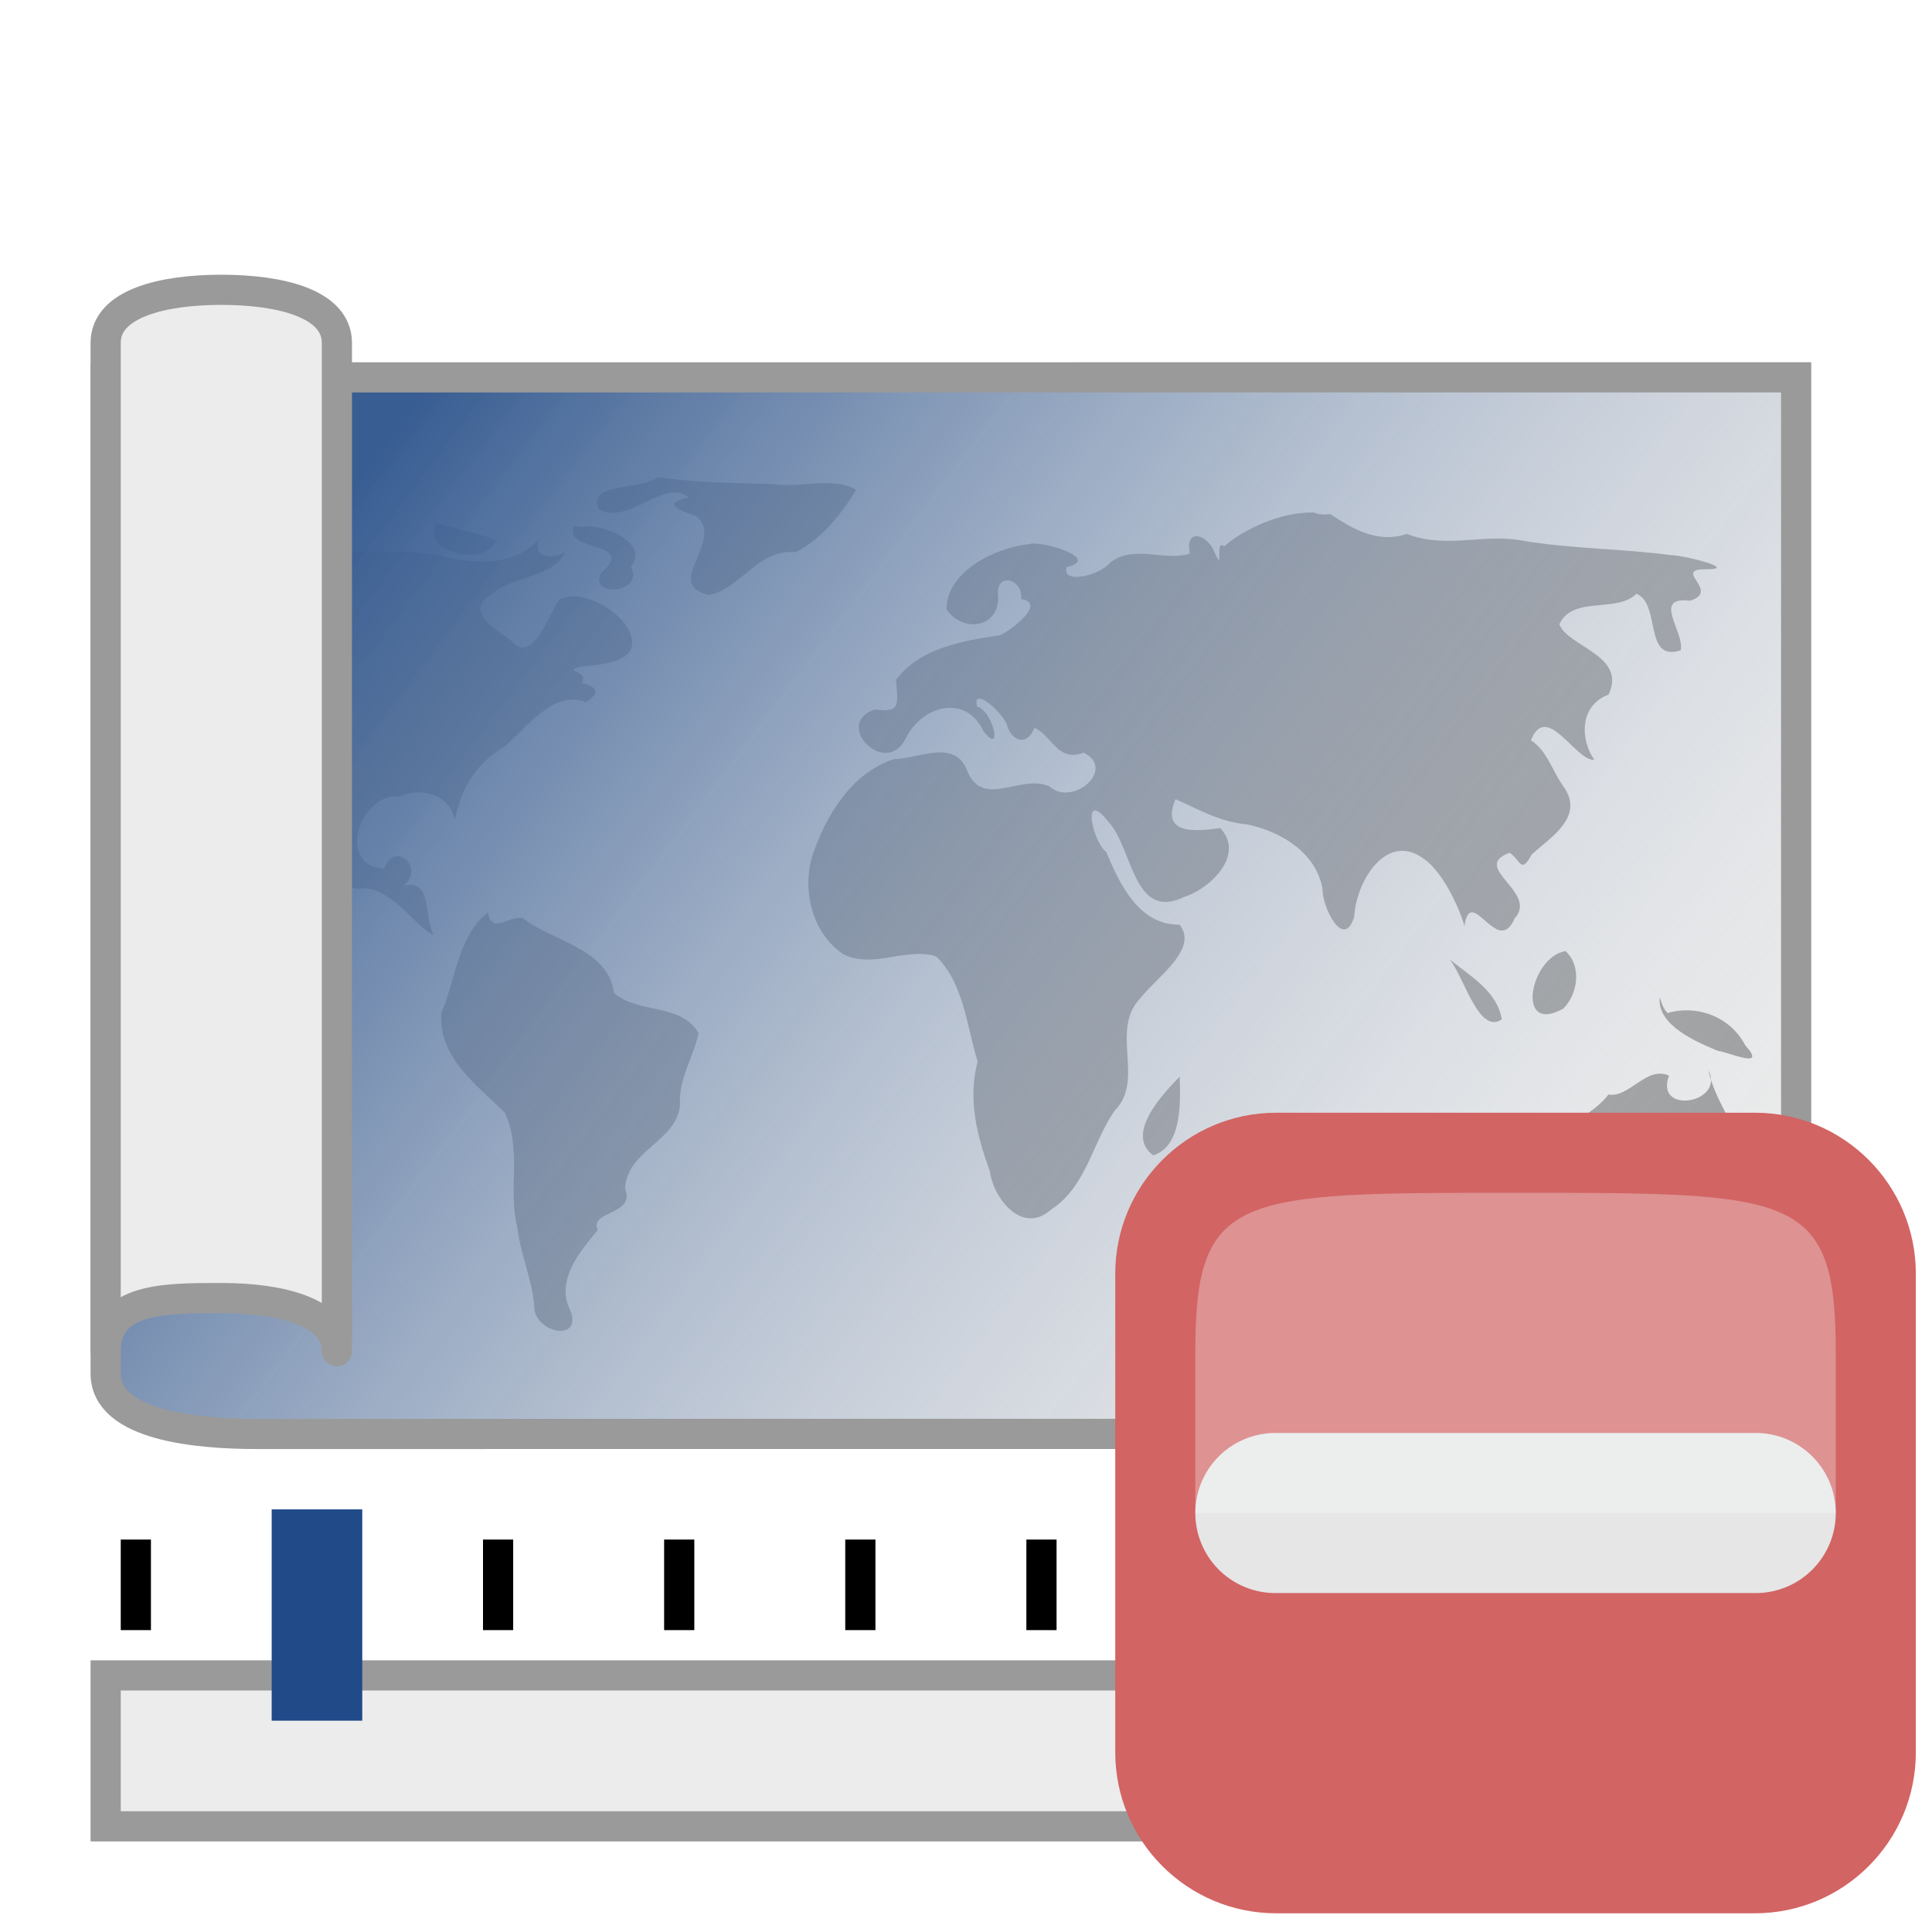
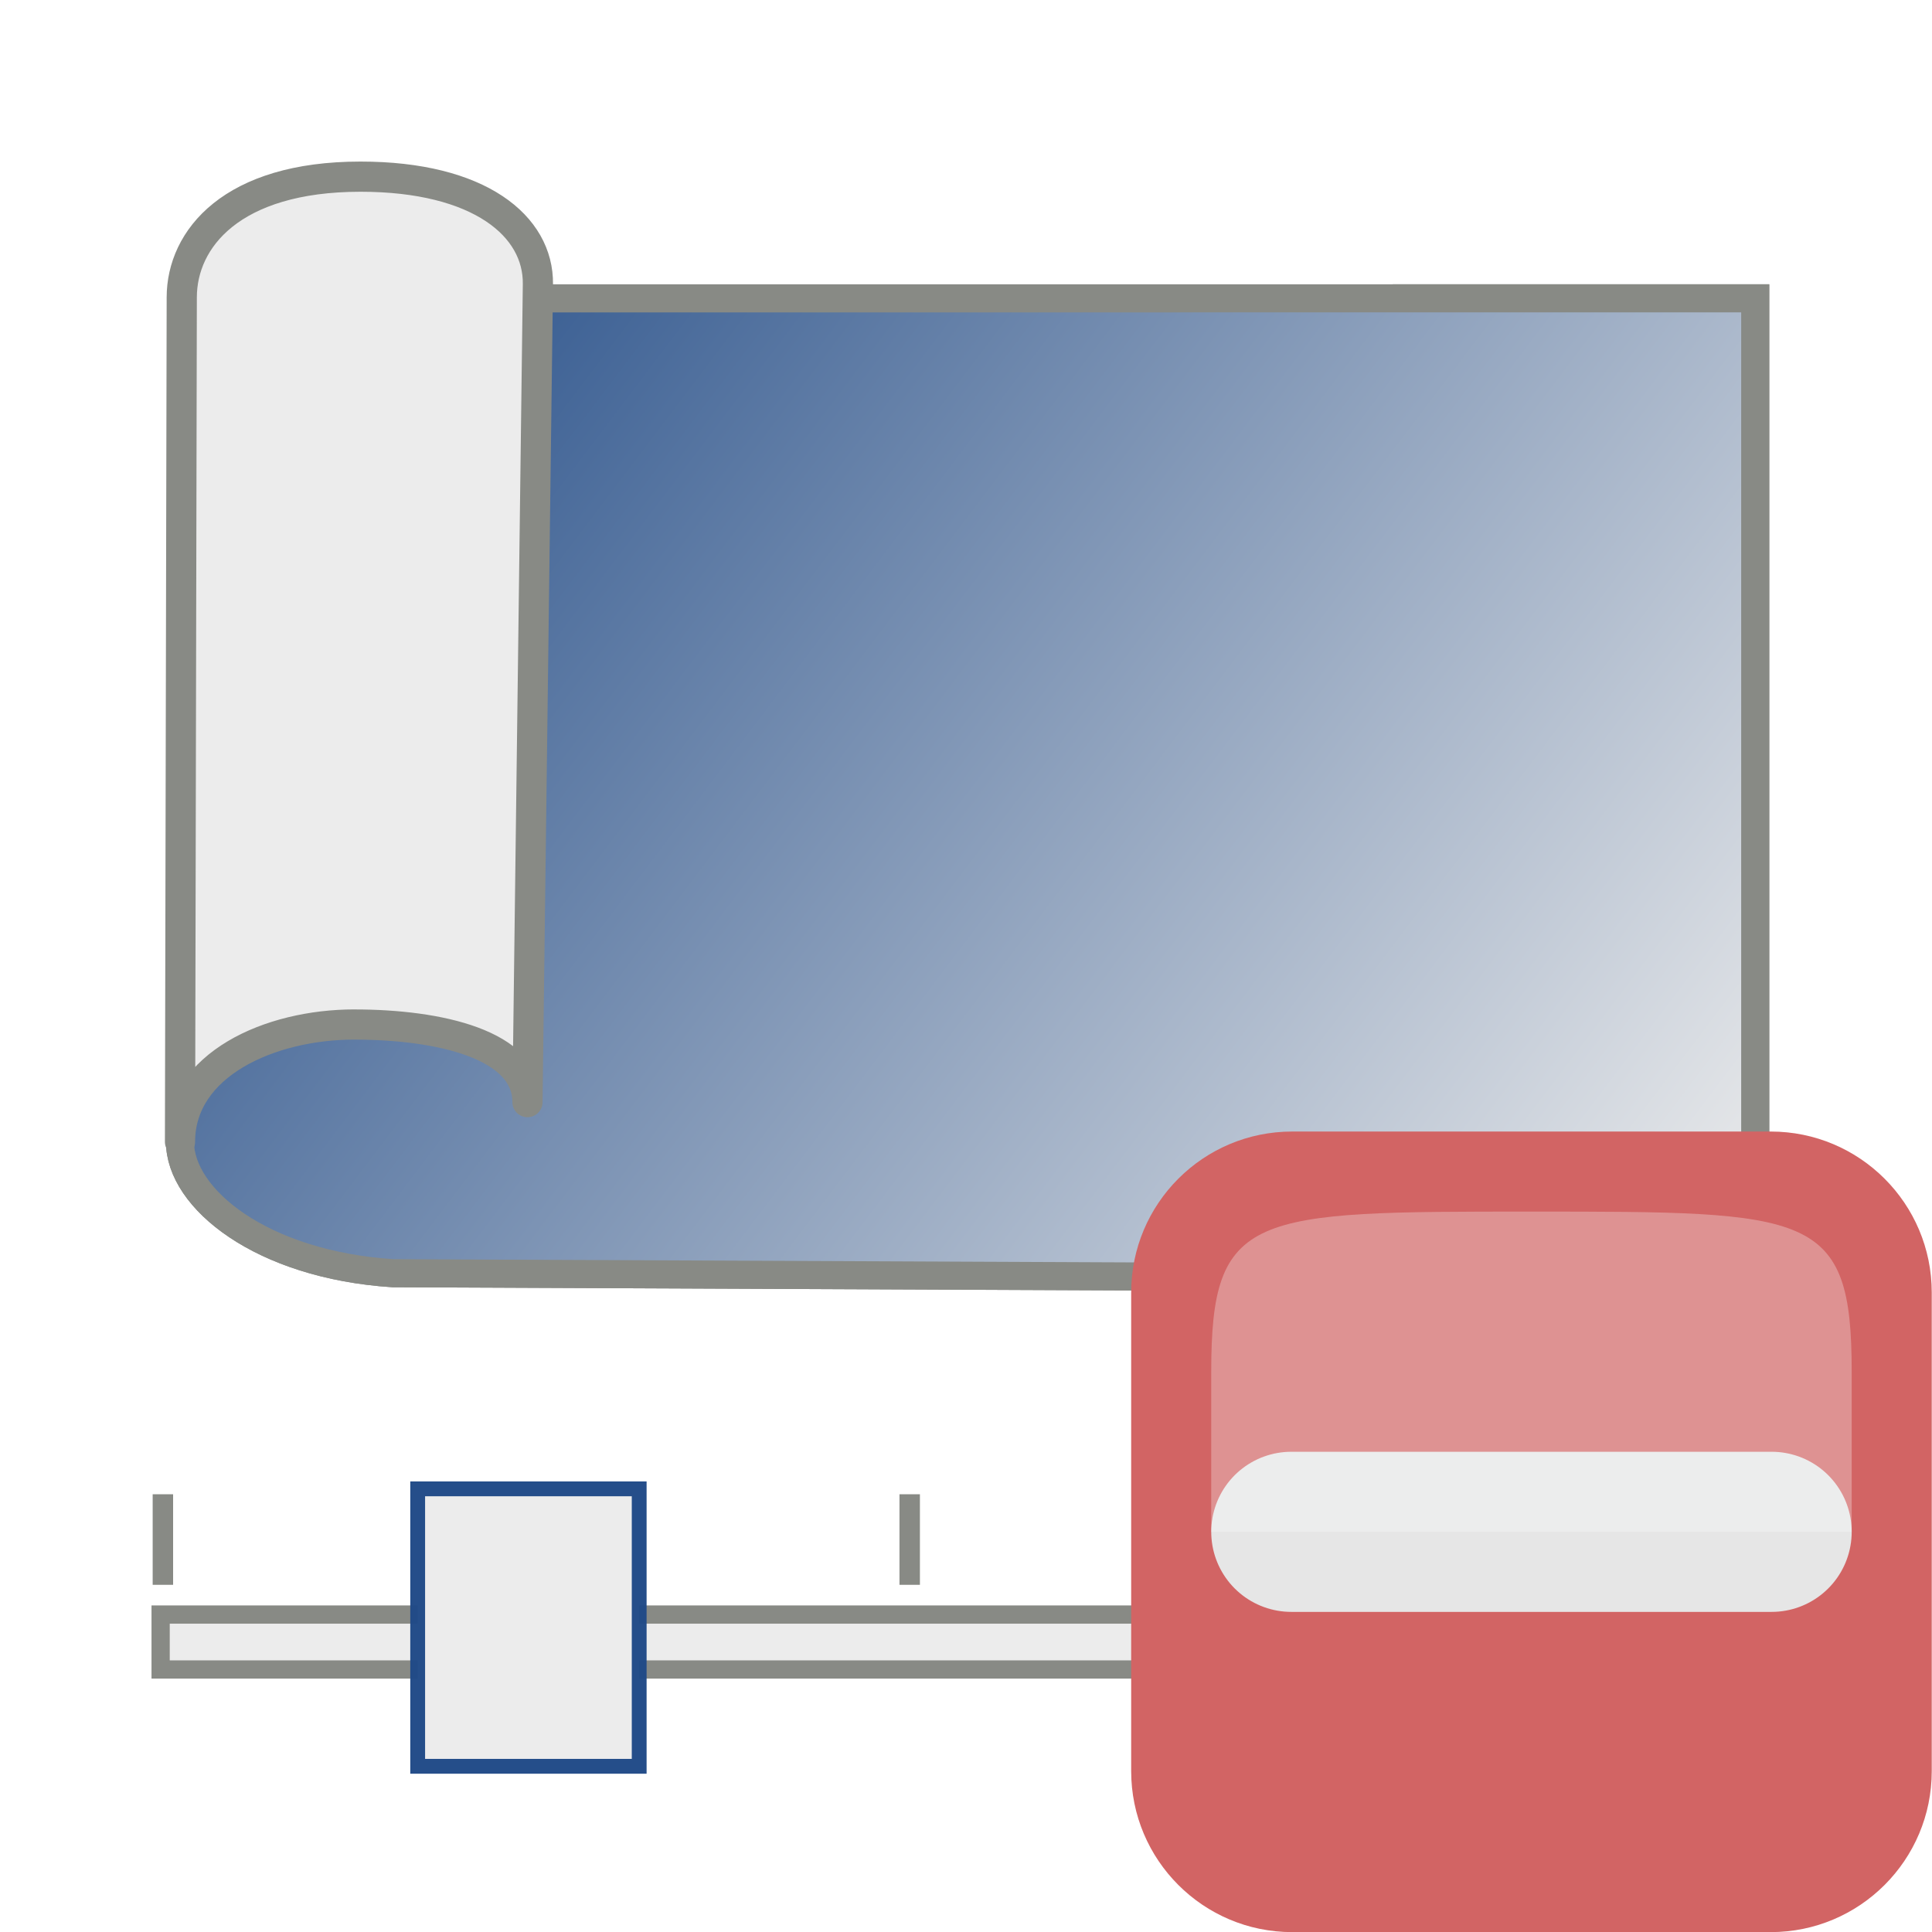
- <svg xmlns="http://www.w3.org/2000/svg" width="64" height="64" version="1.1" id="svg23">
+ <svg xmlns="http://www.w3.org/2000/svg" width="64" height="64" viewBox="0 0 64 64" version="1.1" id="svg28">
  <defs id="defs7">
    <linearGradient id="a" x1="14" x2="59" y1="13" y2="47" gradientUnits="userSpaceOnUse">
      <stop stop-color="#385d92" offset="0" id="stop2" />
      <stop stop-color="#ececec" stop-opacity="0" offset="1" id="stop4" />
    </linearGradient>
+     <linearGradient id="a-9" x1="14" x2="59" y1="13" y2="47" gradientUnits="userSpaceOnUse" gradientTransform="matrix(0.9307346,0,0,0.9283293,2.765358,-1.720928)">
+       <stop stop-color="#385d92" offset="0" id="stop2-7" />
+       <stop stop-color="#ececec" stop-opacity="0" offset="1" id="stop4-2" style="stop-color:#ececec;stop-opacity:1" />
+     </linearGradient>
  </defs>
-   <path d="M59.5 12.5v35l-51 .001c-1.91 0-5-.254-5-2v-33z" fill="#ececec" id="path9" />
-   <path d="M21.8 15.8c-.511.438-2.41.179-1.96 1.07.997.553 2.13-1.05 2.97-.398-.92.233-.287.426.27.639.944.81-1.16 2.26.411 2.6 1.1-.245 1.59-1.53 2.87-1.42.833-.419 1.54-1.28 2-2.07-.785-.448-1.87-.043-2.78-.185-1.26-.041-2.53-.042-3.78-.23zm21.7 1.18c-1.1-.034-2.37.597-2.95 1.12-.328-.261.015.958-.321.185-.235-.592-.989-.816-.812.052-.82.276-1.84-.316-2.64.298-.339.435-1.63.733-1.44.153 1.17-.278-.798-.885-1.24-.766-1.12.116-2.75.908-2.74 2.16.541.826 1.82.606 1.7-.519-.025-.75.875-.436.763.181.891.122-.368 1.07-.707 1.2-1.26.19-2.63.425-3.43 1.47.044.746.201 1.12-.693.988-1.43.451.347 2.31 1.02.95.522-1.07 1.98-1.49 2.57-.23.642.843.336-.655-.216-.82-.179-.74.973.303 1.01.681.241.593.717.53.891.025.576.249.778 1.16 1.63.824 1.1.542-.355 1.81-1.13 1.12-.937-.43-2.18.739-2.71-.481-.402-1.13-1.58-.44-2.44-.425-1.42.464-2.26 1.88-2.71 3.22-.344 1.15.013 2.57 1.04 3.25.984.482 2.07-.246 3.06.064.92.866 1.02 2.34 1.38 3.48-.332 1.27-.017 2.47.405 3.64.13.943 1.1 2.12 2.04 1.26 1.15-.745 1.36-2.21 2.09-3.26 1.02-1.02-.164-2.67.853-3.73.525-.682 1.95-1.63 1.3-2.44-1.33.024-1.99-1.34-2.42-2.4-.483-.364-.834-2.16.068-1 .802.838.811 3.31 2.51 2.48.877-.282 2.02-1.4 1.19-2.28-.729.103-2 .262-1.48-.957.743.325 1.48.763 2.35.832 1.13.23 2.29.922 2.52 2.13-.035.558.693 2.09 1.05.932.048-1.13 1.06-2.87 2.33-1.9.661.472 1.21 1.77 1.32 2.21.21-1.42 1.1 1.06 1.66-.248.812-.881-1.49-1.69-.166-2.18.379.242.367.73.738.055.647-.59 1.79-1.27 1.02-2.29-.362-.535-.538-1.17-1.05-1.49.515-1.31 1.49.705 2.1.645-.461-.655-.51-1.79.473-2.16.624-1.3-1.37-1.59-1.63-2.33.445-.963 1.92-.358 2.55-1.01.823.315.232 2.29 1.47 1.87.128-.614-.967-1.79.308-1.64 1.02-.312-.566-1.03.479-1.04 1.23.013-.683-.467-1.11-.469-1.65-.223-3.33-.204-4.97-.49-1.26-.223-2.49.288-3.78-.214-.964.33-1.81-.174-2.53-.653-.188.013-.388.023-.564-.063zm8.47 7.67l.002.018zm-37.5-7.31c-.586.909 1.6 1.51 1.95.559-.43-.196-1.38-.402-1.95-.559zm4.56.096c-.443.847 2.11.49.893 1.53-.464.85 1.44.698.976-.196.636-.77-.905-1.44-1.6-1.32l-.137-.007-.131-.005zm-1.16.39c-.803.98-2.26.858-3.36.567-1.15-.223-2.33-.08-3.5-.123-1.19-.554-2.63-.29-3.72.355-.27.072-1 .426-.377.574-.811-.193-1.67 1.47-.396 1.09.873-.311 2.12-.722 2.8.154.681 1.15-.08 2.39-.721 3.37-.666 1.04.779 3.1.792 3.39-.145-.393-.15-1.47.253-.557.41 1.1.848 2.58 2.19 2.8 1.1-.21 2.02 1.4 2.54 1.52-.336-.516-.029-1.9-1.01-1.62.747-.576-.291-1.54-.641-.573-1.59-.07-.823-2.53.527-2.39.69-.332 1.7-.047 1.82.796.193-1.06.709-1.89 1.66-2.46.784-.68 1.62-1.87 2.68-1.46.553-.344.323-.51-.144-.644.302-.391-.727-.386.03-.541.77-.058 2.13-.185 1.48-1.3-.378-.616-1.51-1.28-2.25-.911-.32.463-.9 2.17-1.56 1.39-.322-.291-1.7-.97-.684-1.56.699-.634 1.99-.524 2.44-1.39-.43.219-1.12.196-.851-.478zm-1.71 12.4c-.991.78-1.07 2.25-1.54 3.33-.101 1.5 1.2 2.4 2.1 3.3.572 1.2.103 2.56.418 3.81.101.88.485 1.7.555 2.57-.028.942 1.69 1.27 1.17.102-.49-1.03.558-2.11.934-2.59-.279-.65 1.26-.488.909-1.37.052-1.28 1.73-1.57 1.82-2.78-.062-.86.502-1.71.613-2.38-.599-1.01-2.01-.62-2.8-1.33-.205-1.48-2.02-1.69-3.01-2.47-.503-.111-1.01.572-1.17-.2zm35.7 1.28c-1.17.189-1.68 2.79-.08 1.91.494-.482.624-1.41.08-1.91zm-3.84.272c.489.602.969 2.51 1.73 1.99-.154-.94-1.06-1.44-1.73-1.99zm6.96 1.27c-.092.926 1.25 1.48 1.92 1.76.445.07 1.65.633.914-.18-.508-.972-1.62-1.35-2.57-1.07-.147-.128-.197-.33-.258-.506zm1.6 2.38c.615 1.12-1.79 1.52-1.29.206-.748-.345-1.32.75-2.01.623-.667.896-2.05 1.11-2.43 2.18-.323.762-.043 2.43 1.09 1.84.79-.736 1.93-.422 2.64-.056.254.475.338 1.47 1.24 1.03 1.24-.367 2.51-1.83 1.92-3.17-.327-.907-.952-1.69-1.15-2.65zm-17.5.236c-.608.616-1.81 1.92-.877 2.61.965-.312.9-1.79.877-2.61z" fill="#999" id="path11" />
-   <path d="M59.5 12.5v35l-51 .001c-1.91 0-5-.254-5-2v-33z" fill="url(#a)" stroke="#9a9a9a" id="path13" />
-   <path d="M7.33 43c1.91 0 3.83.439 3.83 1.76v-33.4c0-1.32-1.91-1.76-3.83-1.76-1.91 0-3.83.439-3.83 1.76v33.4C3.5 43 5.41 43 7.33 43z" fill="#ececec" stroke="#9a9a9a" stroke-linecap="round" stroke-linejoin="round" id="path15" />
-   <path fill="#ececec" stroke="#9a9a9a" d="M3.5 55.5h56v5h-56z" id="path17" />
-   <path d="M4.5 51v3m12-3v3m6-3v3m6-3v3m6-3v3m6-3v3m6-3v3m6-3v3m6-3v3" fill="none" stroke="#000" id="path19" />
-   <path d="M10.5 50v7" fill="none" stroke="#204a88" stroke-width="3" id="path21" />
-   <g style="enable-background:new" transform="matrix(2.652029,0,0,2.652029,-0.184259,-0.268049)" id="g886">
+   <path style="vector-effect:non-scaling-stroke;fill:#ececec;fill-opacity:1;stroke:#888a85;stroke-width:0.93;stroke-miterlimit:4;stroke-dasharray:none;stroke-opacity:1" d="M 58.144,9.883 V 42.375 L 13.014,42.177 C 8.66,41.893 5.959,39.708 5.963,37.824 L 7.084,9.884 Z" id="path871-4" />
+   <path style="vector-effect:non-scaling-stroke;fill:url(#a-9);stroke:#888a85;stroke-width:0.93;stroke-miterlimit:4;stroke-dasharray:none;stroke-opacity:1" d="M 58.144,9.883 V 42.375 L 13.014,42.177 C 8.66,41.893 5.959,39.708 5.963,37.824 L 7.111,9.884 Z" id="path871" />
+   <path d="m 11.74,33.939 c 2.781,0 5.733,0.646 5.733,2.57 L 17.819,9.412 C 17.843,7.49 15.889,5.852 11.941,5.852 c -4.273,0 -5.916,2.069 -5.92,3.992 l -0.058,27.98 c 0,-2.563 2.981,-3.886 5.777,-3.886 z" id="path15" style="vector-effect:non-scaling-stroke;fill:#ececec;stroke:#888a85;stroke-width:1;stroke-linecap:round;stroke-linejoin:round;stroke-miterlimit:4;stroke-dasharray:none;stroke-opacity:1" />
+   <path d="M 5.321,53.484 H 60.616 v 1.82 H 5.321 Z" id="path17" style="vector-effect:non-scaling-stroke;fill:#ececec;stroke:#888a85;stroke-width:0.604;stroke-opacity:1" />
+   <path d="m 5.396,49.499 v 3 m 24.739,-3 v 3" id="path19" style="vector-effect:non-scaling-stroke;fill:none;stroke:#888a85;stroke-width:0.677;stroke-opacity:1" />
+   <path d="m 13.836,49.32 h 7.338 v 9.191 h -7.338 z" id="path17-8" style="vector-effect:non-scaling-stroke;fill:#ececec;stroke:#204a88;stroke-width:0.491;stroke-opacity:0.973" />
+   <g style="enable-background:new" transform="matrix(2.652029,0,0,2.652029,0.3430749,0.3551638)" id="g886">
    <rect style="fill:#d26464" height="10" rx="2.011" width="10" x="14" y="14" id="rect878" />
    <g style="fill:#fcffff;fill-rule:evenodd" id="g884">
      <path style="stroke:#e6e6e6;stroke-width:2;stroke-linecap:round;stroke-linejoin:round" d="m 16,19 h 6" id="path880" />
      <path style="opacity:0.3" d="m 15,19 h 8 c 0,0 0,0 0,-2 0,-2 -0.5,-2 -4,-2 -3.5,0 -4,0 -4,2 z" id="path882" />
    </g>
  </g>
</svg>
